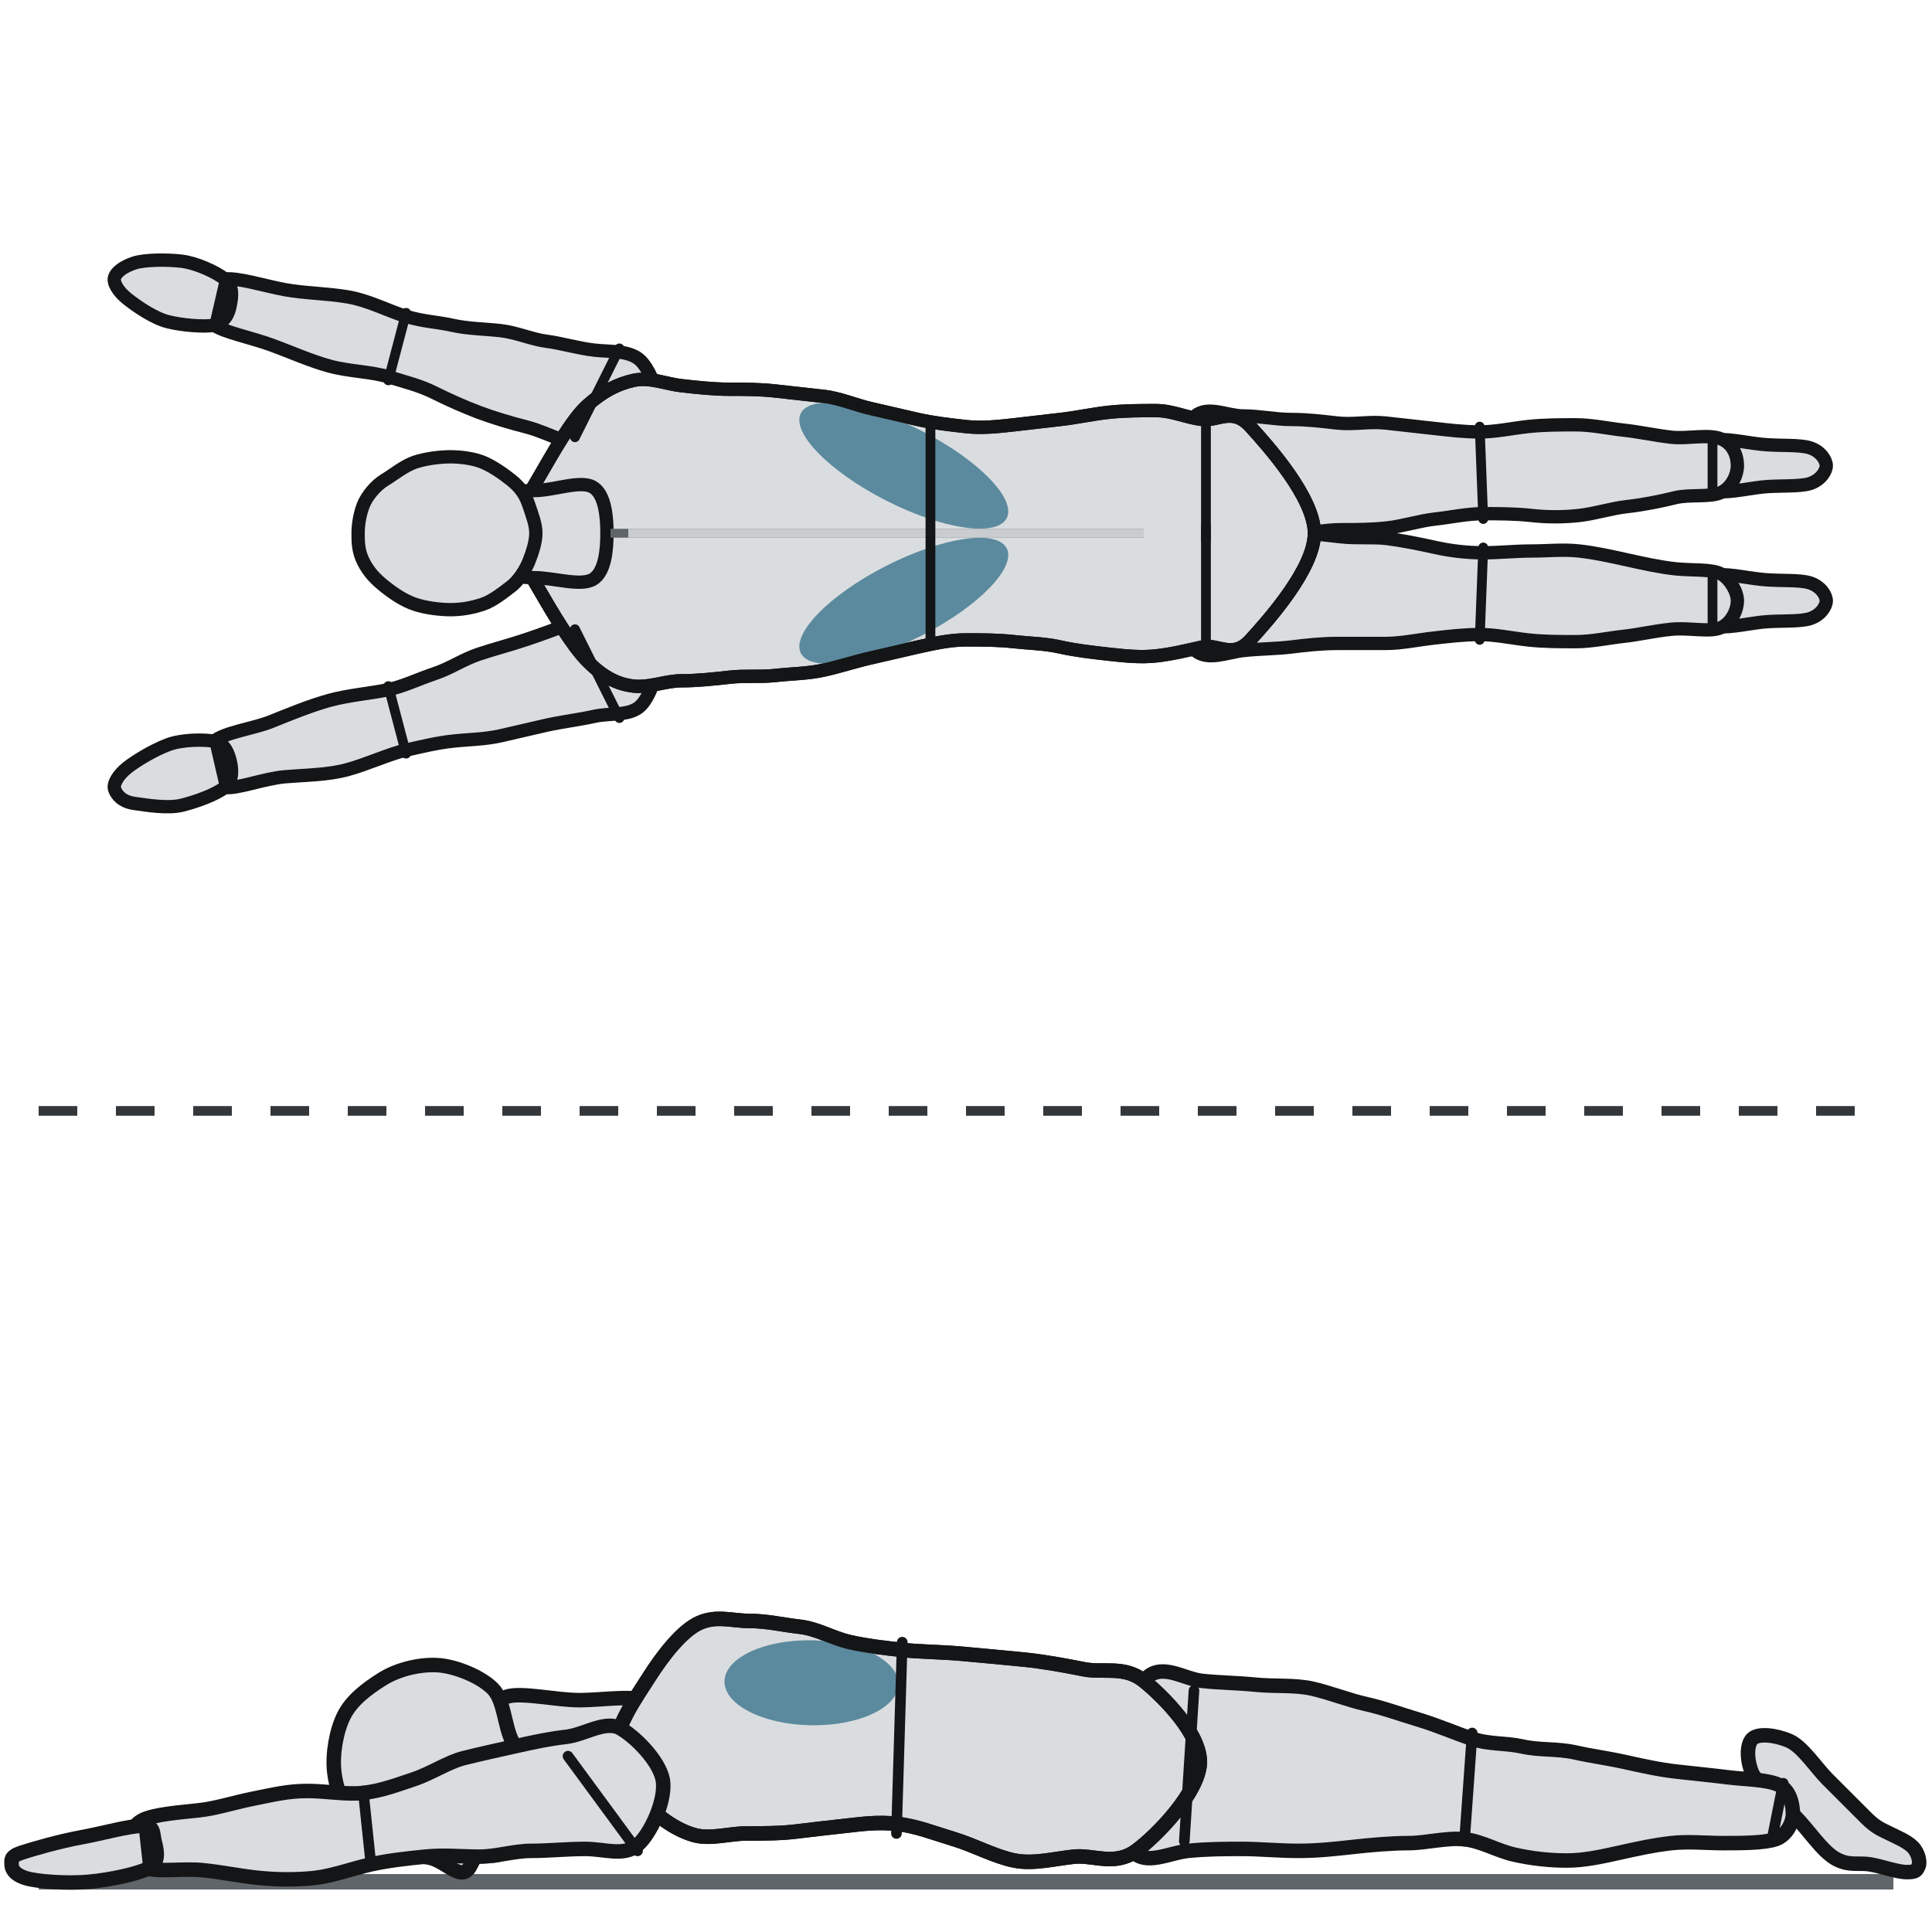
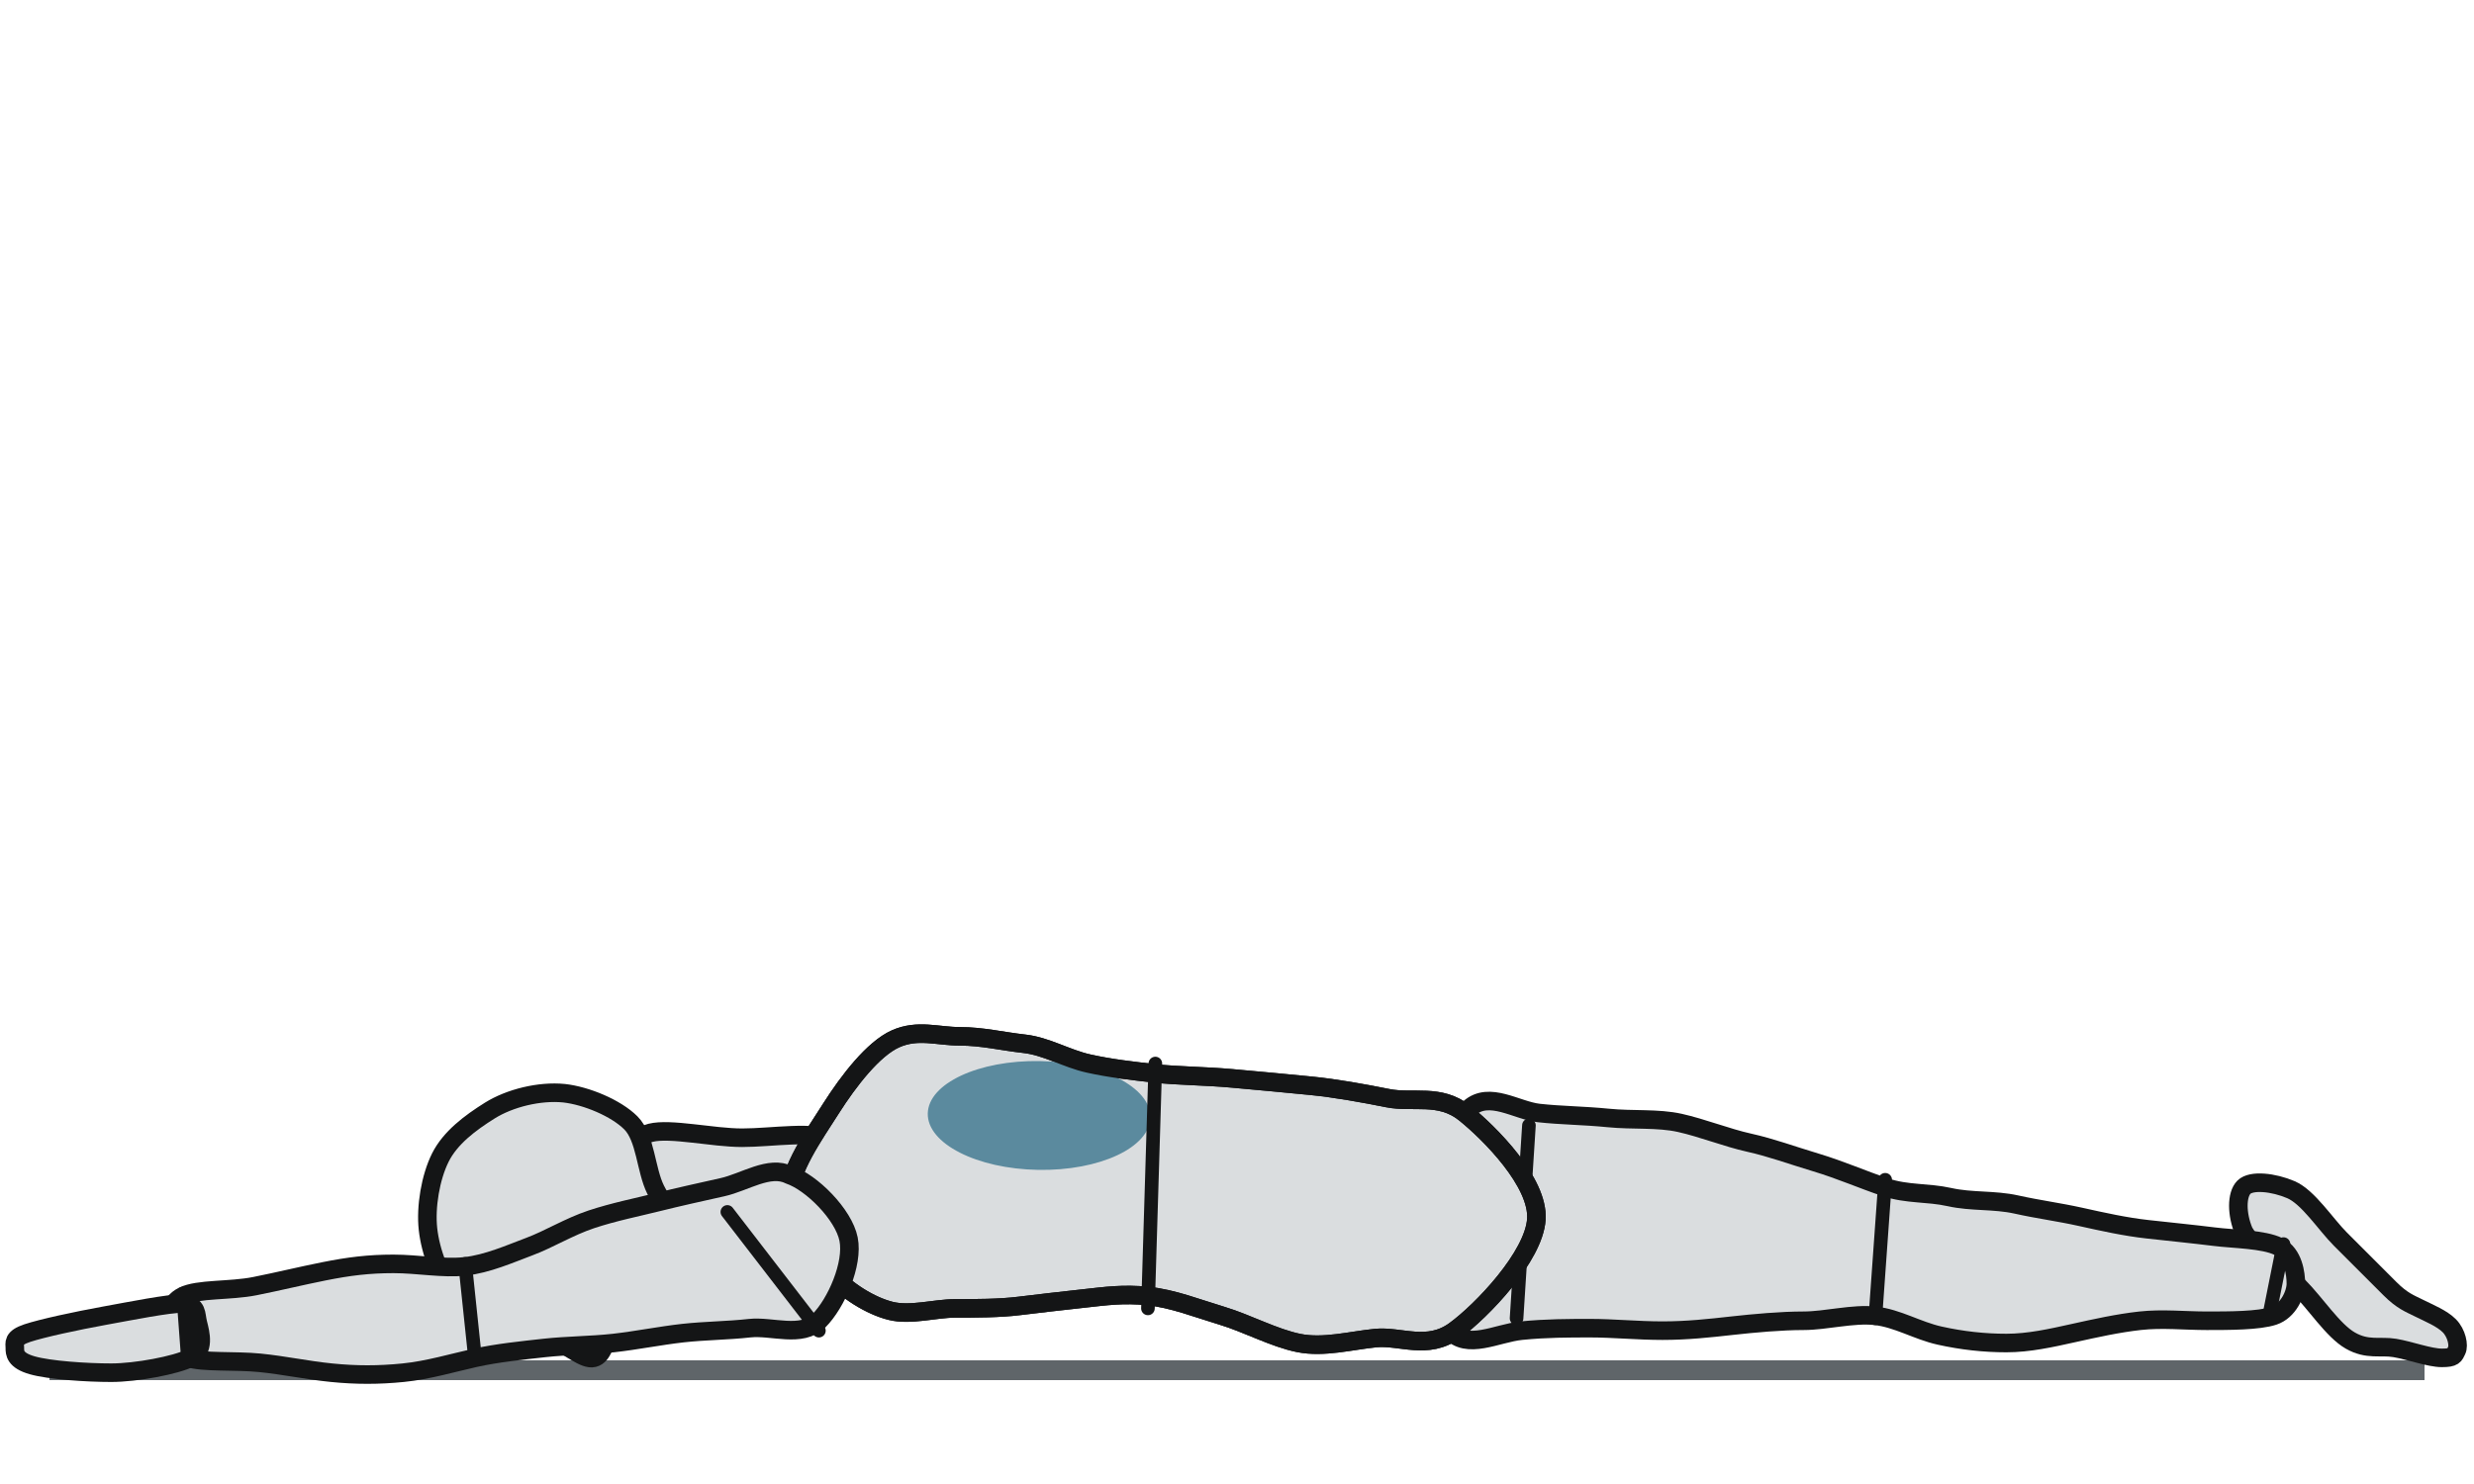
- <svg xmlns="http://www.w3.org/2000/svg" viewBox="0 0 100 100" role="img" aria-label="プローンYレイズ 上から見た図と横から見た図 腕を下ろす">
-   <g transform="translate(4 0) scale(0.92)">
-     <defs>
-       <clipPath id="py19c">
-         <use href="#py19" />
-       </clipPath>
-     </defs>
-     <g fill="#DADDDF" stroke="#141516" stroke-width="0.75" stroke-linejoin="round">
-       <path id="py11" d="M92 24.8C92.6 24.6 93.8 24.9 94.8 25S96.9 25 97.5 25.2S98.4 25.9 98.4 26.2S98.1 27 97.5 27.2S95.7 27.3 94.8 27.4S92.6 27.8 92 27.6S91.2 26.7 91.2 26.2S91.4 25 92 24.8Z" />
-       <path id="py12" d="M62.9 23.4C63.6 22.8 64.7 23.4 65.6 23.4S67.4 23.6 68.3 23.6S70 23.7 70.9 23.8S72.7 23.7 73.6 23.8S75.4 24 76.3 24.1S78 24.3 78.9 24.3S80.7 24.1 81.6 24S83.4 23.9 84.3 23.9S86.1 24.1 87 24.2S88.8 24.5 89.7 24.6S91.8 24.4 92.5 24.7S93.4 25.7 93.4 26.2S93.1 27.4 92.5 27.7S90.7 27.8 89.9 28S88.1 28.4 87.2 28.5S85.4 28.9 84.5 29S82.7 29.1 81.8 29S80 28.9 79.1 28.9S77.3 29.1 76.4 29.2S74.6 29.6 73.7 29.7S72 29.8 71.1 29.8S69.3 30 68.4 30.1S66.6 30.3 65.8 30.4S63.8 31.2 63.1 30.6S61.6 28.2 61.6 27S62.2 24 62.9 23.4Z" />
-       <path id="py13" d="M92 32.4C92.6 32.2 93.8 32.5 94.8 32.6S96.9 32.6 97.5 32.8S98.4 33.5 98.4 33.8S98.1 34.6 97.5 34.8S95.7 34.9 94.8 35S92.6 35.4 92 35.2S91.2 34.3 91.2 33.8S91.4 32.6 92 32.4Z" />
-       <path id="py14" d="M63.1 29.4C63.8 28.8 64.9 29.5 65.8 29.6S67.5 29.8 68.4 29.9S70.2 30.1 71.1 30.2S72.9 30.2 73.7 30.3S75.5 30.6 76.4 30.8S78.2 31.1 79.1 31.1S80.9 31 81.8 31S83.6 30.9 84.5 31S86.3 31.3 87.2 31.5S89 31.9 89.9 32S92 32 92.5 32.3S93.4 33.3 93.4 33.8S93.1 35 92.5 35.3S90.7 35.3 89.7 35.4S87.9 35.7 87 35.8S85.2 36.1 84.3 36.1S82.5 36.1 81.6 36S79.8 35.7 78.9 35.7S77.2 35.8 76.3 35.9S74.5 36.2 73.6 36.2S71.8 36.2 70.9 36.2S69.1 36.3 68.3 36.4S66.5 36.5 65.6 36.6S63.6 37.2 62.9 36.6S61.5 34.2 61.6 33S62.4 30 63.1 29.4Z" />
-       <path id="py15" d="M30.3 25.7C29.5 25.9 28.6 25.2 27.7 24.9S26 24.2 25.2 24S23.4 23.5 22.6 23.2S20.9 22.5 20.1 22.1S18.5 21.5 17.5 21.2S15.3 20.9 14.2 20.6S12 19.8 10.9 19.4S8.3 18.7 7.7 18.3S7.3 17.3 7.4 16.8S7.6 15.8 8.3 15.7S10.6 16.1 11.7 16.3S14 16.5 15.2 16.7S17.5 17.5 18.5 17.8S20.2 18.1 21.1 18.3S22.9 18.5 23.8 18.6S25.6 19.1 26.4 19.2S28.2 19.6 29.1 19.7S31.1 19.7 31.7 20.3S32.9 22.5 32.6 23.4S31.1 25.5 30.3 25.7Z" />
-       <path id="py16" d="M7.7 18.3C7.1 18.4 5.9 18.3 5.1 18.1S3.3 17.2 2.8 16.8S2 15.9 2.1 15.6S2.6 15 3.2 14.8S5.1 14.6 5.9 14.7S7.8 15.3 8.3 15.7S8.7 16.7 8.6 17.2S8.3 18.1 7.7 18.3Z" />
-       <path id="py17" d="M31.7 39.7C31.1 40.3 30 40.1 29.1 40.3S27.3 40.6 26.4 40.8S24.7 41.2 23.8 41.4S22 41.6 21.1 41.7S19.4 42 18.5 42.2S16.3 43 15.2 43.3S12.9 43.6 11.7 43.7S9 44.4 8.3 44.3S7.5 43.6 7.4 43.2S7.1 42.2 7.7 41.7S9.9 41 10.9 40.6S13.1 39.7 14.2 39.4S16.6 39 17.5 38.8S19.2 38.2 20.1 37.9S21.7 37.1 22.6 36.8S24.3 36.3 25.2 36S26.9 35.4 27.7 35.1S29.5 34.1 30.3 34.3S32.4 35.7 32.6 36.6S32.3 39.1 31.7 39.7Z" />
-       <path id="py18" d="M8.3 44.3C7.8 44.7 6.7 45.1 5.9 45.3S3.9 45.3 3.2 45.2S2.2 44.7 2.1 44.4S2.3 43.6 2.8 43.2S4.3 42.2 5.1 41.9S7.1 41.6 7.7 41.7S8.5 42.4 8.6 42.8S8.8 43.9 8.3 44.3Z" />
-       <path id="py19" d="M26 26.8C26.7 25.6 27.8 23.6 28.7 22.8S30.4 21.6 31.3 21.4S33.1 21.6 34 21.7S35.8 21.9 36.7 21.9S38.4 21.9 39.3 22S41.1 22.2 42 22.3S43.8 22.8 44.7 23S46.4 23.4 47.3 23.6S49.1 23.9 50 24S51.8 24 52.7 23.9S54.4 23.7 55.3 23.6S57.1 23.3 58 23.2S59.8 23.1 60.7 23.1S62.4 23.5 63.3 23.6S65 22.9 66 24S69.6 28 69.6 30S67 34.9 66 36S64.2 36.2 63.3 36.4S61.6 36.8 60.7 36.9S58.9 36.9 58 36.8S56.2 36.6 55.3 36.4S53.6 36.2 52.7 36.1S50.9 36 50 36S48.2 36.2 47.3 36.4S45.6 36.8 44.7 37S42.9 37.5 42 37.7S40.2 37.9 39.3 38S37.6 38 36.7 38.1S34.9 38.3 34 38.3S32.2 38.7 31.3 38.6S29.6 38.1 28.7 37.2S26.7 34.4 26 33.2S24.7 31.1 24.7 30S25.3 28 26 26.8Z" />
-     </g>
-     <g fill="#5B8A9E">
-       <g clip-path="url(#py19c)">
-         <ellipse cx="46.5" cy="26.2" rx="6.5" ry="2.2" transform="rotate(27 46.5 26.2)" />
-         <ellipse cx="46.5" cy="33.8" rx="6.5" ry="2.2" transform="rotate(-27 46.5 33.8)" />
-       </g>
-     </g>
-     <g fill="none" stroke="#141516" stroke-width="0.75">
-       <use href="#py19" />
-     </g>
-     <g fill="#DADDDF" stroke="#141516" stroke-width="0.75" stroke-linejoin="round">
-       <path id="py110" d="M19 28C19.7 27.6 21.2 27.9 22.3 27.9S24.6 27.6 25.7 27.6S28.3 27 29 27.4S29.8 29.1 29.8 30S29.7 32.2 29 32.6S26.8 32.5 25.7 32.5S23.4 32.2 22.3 32.1S19.7 32.4 19 32S18.4 30.7 18.4 30S18.3 28.4 19 28Z" />
-       <path id="py111" d="M25.8 30C25.8 30.5 25.6 31.1 25.4 31.6S24.8 32.7 24.4 33S23.4 33.8 22.8 34S21.6 34.3 21 34.3S19.6 34.2 19 34S17.8 33.4 17.3 33S16.4 32.2 16.1 31.6S15.8 30.5 15.8 30S15.9 28.9 16.1 28.4S16.8 27.3 17.3 27S18.4 26.2 19 26S20.4 25.7 21 25.7S22.3 25.8 22.8 26S23.9 26.6 24.4 27S25.2 27.8 25.4 28.4S25.8 29.5 25.8 30Z" />
-     </g>
-     <path d="M30 30 L60 30" stroke="#5F6569" stroke-width="0.5" />
-     <path d="M31 30 L60 30" stroke="#C9CDD0" stroke-width="0.5" />
-     <g stroke="#141516" stroke-width="0.55" stroke-linecap="round">
-       <line x1="63.5" y1="23.6" x2="63.5" y2="30.4" />
-       <line x1="78.9" y1="24.0" x2="79.1" y2="29.2" />
-       <line x1="92.0" y1="24.7" x2="92.0" y2="27.7" />
-       <line x1="63.5" y1="29.6" x2="63.5" y2="36.4" />
-       <line x1="79.1" y1="30.8" x2="78.9" y2="36.0" />
-       <line x1="92.0" y1="32.3" x2="92.0" y2="35.3" />
-       <line x1="48.0" y1="24.0" x2="48.0" y2="36.0" />
-       <line x1="28.0" y1="24.6" x2="30.5" y2="19.6" />
-       <line x1="17.5" y1="21.4" x2="18.5" y2="17.6" />
-       <line x1="7.7" y1="18.3" x2="8.3" y2="15.7" />
-       <line x1="30.5" y1="40.4" x2="28.0" y2="35.4" />
-       <line x1="18.5" y1="42.4" x2="17.5" y2="38.6" />
-       <line x1="8.3" y1="44.3" x2="7.7" y2="41.7" />
-     </g>
-   </g>
-   <line x1="2" y1="57.5" x2="98" y2="57.5" stroke="#33373A" stroke-width="0.5" stroke-dasharray="2 2" />
-   <line x1="2" y1="97.4" x2="98" y2="97.4" stroke="#5F6569" stroke-width="0.8" />
-   <g transform="translate(100 0) scale(-1 1)">
+ <svg xmlns="http://www.w3.org/2000/svg" viewBox="0 0 100 60" role="img" aria-label="プローンYレイズ 横から うつ伏せで腕を前に伸ばす">
+   <line x1="2" y1="55.4" x2="98" y2="55.4" stroke="#5F6569" stroke-width="0.8" />
+   <g transform="translate(100 -42) scale(-1 1)">
    <defs>
      <clipPath id="pys15c">
        <use href="#pys15" />
      </clipPath>
    </defs>
    <g fill="#DADDDF" stroke="#141516" stroke-width="0.75" stroke-linejoin="round">
      <path id="pys11" d="M74.1 91.6C73.3 92 71.6 91.9 70.4 92.1S67.6 92.7 66.7 92.5S65.3 91.2 65.2 90.5S65.5 88.5 66.3 88.1S68.8 88 70 88S72.9 87.6 73.7 87.8S75 89 75.1 89.6S74.9 91.2 74.1 91.6Z" />
      <path id="pys12" d="M77.2 86.2C78.2 86.1 79.4 86.4 80.2 86.9S81.8 88 82.2 88.8S82.8 90.8 82.7 91.7S82.2 93.7 81.6 94.4S80.2 95.6 79.5 95.9S78.2 96 77.6 96.2S76.4 97 76 96.9S75.6 96.2 75.3 96.1S74.5 96.1 74.2 96S73.7 95.6 73.4 95.5S72.5 95.4 72.2 95.1S71.7 94.5 71.7 94S71.9 92.6 72.2 92S73.1 90.9 73.5 90.1S73.9 88 74.5 87.4S76.3 86.3 77.2 86.2Z" />
      <path id="pys13" d="M9.3 91.8C8.9 92.5 7.8 93.3 7.1 94S5.7 95.8 5 96.2S3.8 96.4 3.2 96.5S1.8 96.9 1.3 96.9S0.8 96.8 0.7 96.6S0.7 95.9 1 95.6S1.8 95.1 2.2 94.9S2.9 94.6 3.4 94.1S4.8 92.7 5.4 92.1S6.7 90.4 7.4 90.1S9 89.7 9.3 90S9.6 91.1 9.3 91.8Z" />
      <path id="pys14" d="M41.4 95.8C40.7 96.6 39.5 95.9 38.5 95.8S36.6 95.7 35.7 95.7S33.8 95.8 32.8 95.8S30.9 95.7 30 95.6S28 95.4 27.1 95.4S25.1 95.1 24.2 95.2S22.5 95.8 21.6 96S19.8 96.3 18.9 96.3S17.1 96.1 16.2 95.9S14.4 95.5 13.5 95.4S11.7 95.4 10.8 95.4S8.7 95.4 8.1 95.2S7.2 94.3 7.2 93.9S7.3 92.7 7.9 92.4S9.7 92.1 10.5 92S12.3 91.8 13.2 91.7S15 91.4 15.9 91.2S17.6 90.9 18.5 90.7S20.3 90.6 21.2 90.4S22.9 90.3 23.8 90S25.6 89.3 26.6 89S28.4 88.4 29.3 88.2S31.2 87.6 32.1 87.4S34 87.3 35 87.2S36.9 87.1 37.8 87S39.8 86.1 40.6 86.8S42.7 89.6 42.8 91.1S42.1 95 41.4 95.8Z" />
+     </g>
+     <g stroke="#141516" stroke-width="0.55" stroke-linecap="round">
+       <line x1="38.7" y1="95.3" x2="38.2" y2="87.5" />
+       <line x1="24.2" y1="95.3" x2="23.8" y2="89.7" />
+       <line x1="8.3" y1="95.3" x2="7.7" y2="92.3" />
+     </g>
+     <g fill="#DADDDF" stroke="#141516" stroke-width="0.75" stroke-linejoin="round">
      <path id="pys15" d="M66.5 93.4C65.8 94.2 64.8 94.8 64 95S62.2 94.9 61.4 94.9S59.6 94.9 58.8 94.8S57.1 94.6 56.2 94.5S54.6 94.3 53.6 94.4S51.6 94.9 50.6 95.2S48.5 96.1 47.5 96.3S45.4 96.2 44.4 96.1S42.3 96.6 41.2 95.8S38 92.8 37.9 91.3S39.8 87.8 40.8 87S42.9 86.6 43.9 86.4S46 86 47 85.9S49.1 85.7 50.2 85.6S52.4 85.5 53.3 85.4S55.1 85.2 56 85S57.7 84.3 58.6 84.2S60.3 83.9 61.2 83.9S62.9 83.6 63.8 84S65.7 85.7 66.4 86.8S68.1 89.3 68.1 90.4S67.2 92.6 66.5 93.4Z" />
    </g>
    <g fill="#5B8A9E">
      <g clip-path="url(#pys15c)">
        <ellipse cx="58.0" cy="87.1" rx="4.5" ry="2.2" transform="rotate(179 58.0 87.1)" />
      </g>
    </g>
    <g fill="none" stroke="#141516" stroke-width="0.75">
      <use href="#pys15" />
    </g>
+     <g stroke="#141516" stroke-width="0.55" stroke-linecap="round">
+       <line x1="53.6" y1="94.9" x2="53.3" y2="85.0" />
+     </g>
    <g fill="#DADDDF" stroke="#141516" stroke-width="0.75" stroke-linejoin="round">
-       <path id="pys16" d="M68 89.4C68.8 89.1 69.8 89.8 70.7 89.9S72.5 90.2 73.4 90.4S75.2 90.8 76 91S77.7 91.8 78.6 92.1S80.3 92.7 81.2 92.8S83.1 92.7 84.1 92.7S85.9 92.9 86.9 93.1S88.8 93.6 89.7 93.7S92 93.9 92.6 94.2S93.2 95 93.1 95.4S93 96.5 92.4 96.7S90.5 96.7 89.5 96.8S87.6 97.1 86.6 97.2S84.6 97.3 83.7 97.2S81.7 96.7 80.8 96.5S79 96.2 78 96.1S76.1 96.1 75.2 96.1S73.4 95.8 72.5 95.8S70.7 95.7 69.7 95.7S67.7 96.1 67 95.5S65.5 93.1 65.7 92.1S67.2 89.8 68 89.4Z" />
-       <path id="pys17" d="M92.6 94.5C93.3 94.5 94.7 94.9 95.8 95.1S98.3 95.7 98.9 95.9S99.4 96.3 99.4 96.5S99.3 97 98.7 97.2S96.5 97.5 95.4 97.4S92.9 97 92.3 96.7S91.9 95.7 92 95.3S92 94.5 92.6 94.5Z" />
+       <path id="pys16" d="M68.1 89.5C68.9 89.1 69.9 89.8 70.8 90S72.6 90.4 73.4 90.6S75.2 91 76.1 91.3S77.8 92.1 78.6 92.4S80.3 93.1 81.2 93.2S83.1 93.1 84.1 93.1S85.9 93.2 86.9 93.4S88.7 93.8 89.7 94S92 94.1 92.6 94.4S93.1 95.2 93.1 95.6S93 96.7 92.4 96.9S90.5 97 89.5 97.1S87.6 97.4 86.6 97.5S84.7 97.6 83.7 97.5S81.7 97.1 80.8 96.9S78.9 96.6 78 96.5S76.1 96.4 75.2 96.3S73.3 96 72.4 95.9S70.6 95.8 69.7 95.7S67.6 96.1 66.9 95.4S65.5 93.1 65.7 92.1S67.2 89.8 68.1 89.5Z" />
    </g>
    <g stroke="#141516" stroke-width="0.55" stroke-linecap="round">
-       <line x1="53.6" y1="94.9" x2="53.3" y2="85.0" />
-       <line x1="38.7" y1="95.3" x2="38.2" y2="87.5" />
-       <line x1="24.2" y1="95.3" x2="23.8" y2="89.7" />
-       <line x1="8.3" y1="95.3" x2="7.7" y2="92.3" />
-       <line x1="70.6" y1="90.9" x2="67.0" y2="95.8" />
-       <line x1="81.2" y1="92.7" x2="80.8" y2="96.5" />
-       <line x1="92.6" y1="94.1" x2="92.3" y2="96.8" />
+       <line x1="70.6" y1="91.0" x2="66.9" y2="95.8" />
+       <line x1="81.2" y1="93.1" x2="80.8" y2="96.9" />
+     </g>
+     <g fill="#DADDDF" stroke="#141516" stroke-width="0.75" stroke-linejoin="round">
+       <path id="pys17" d="M92.6 94.7C93.2 94.7 94.7 95 95.8 95.2S98.3 95.7 98.9 95.9S99.4 96.3 99.4 96.5S99.4 97 98.7 97.2S96.5 97.5 95.5 97.5S92.9 97.2 92.3 96.9S91.9 95.9 92 95.5S92 94.8 92.6 94.7Z" />
+     </g>
+     <g stroke="#141516" stroke-width="0.55" stroke-linecap="round">
+       <line x1="92.6" y1="94.3" x2="92.4" y2="97.0" />
    </g>
  </g>
</svg>
